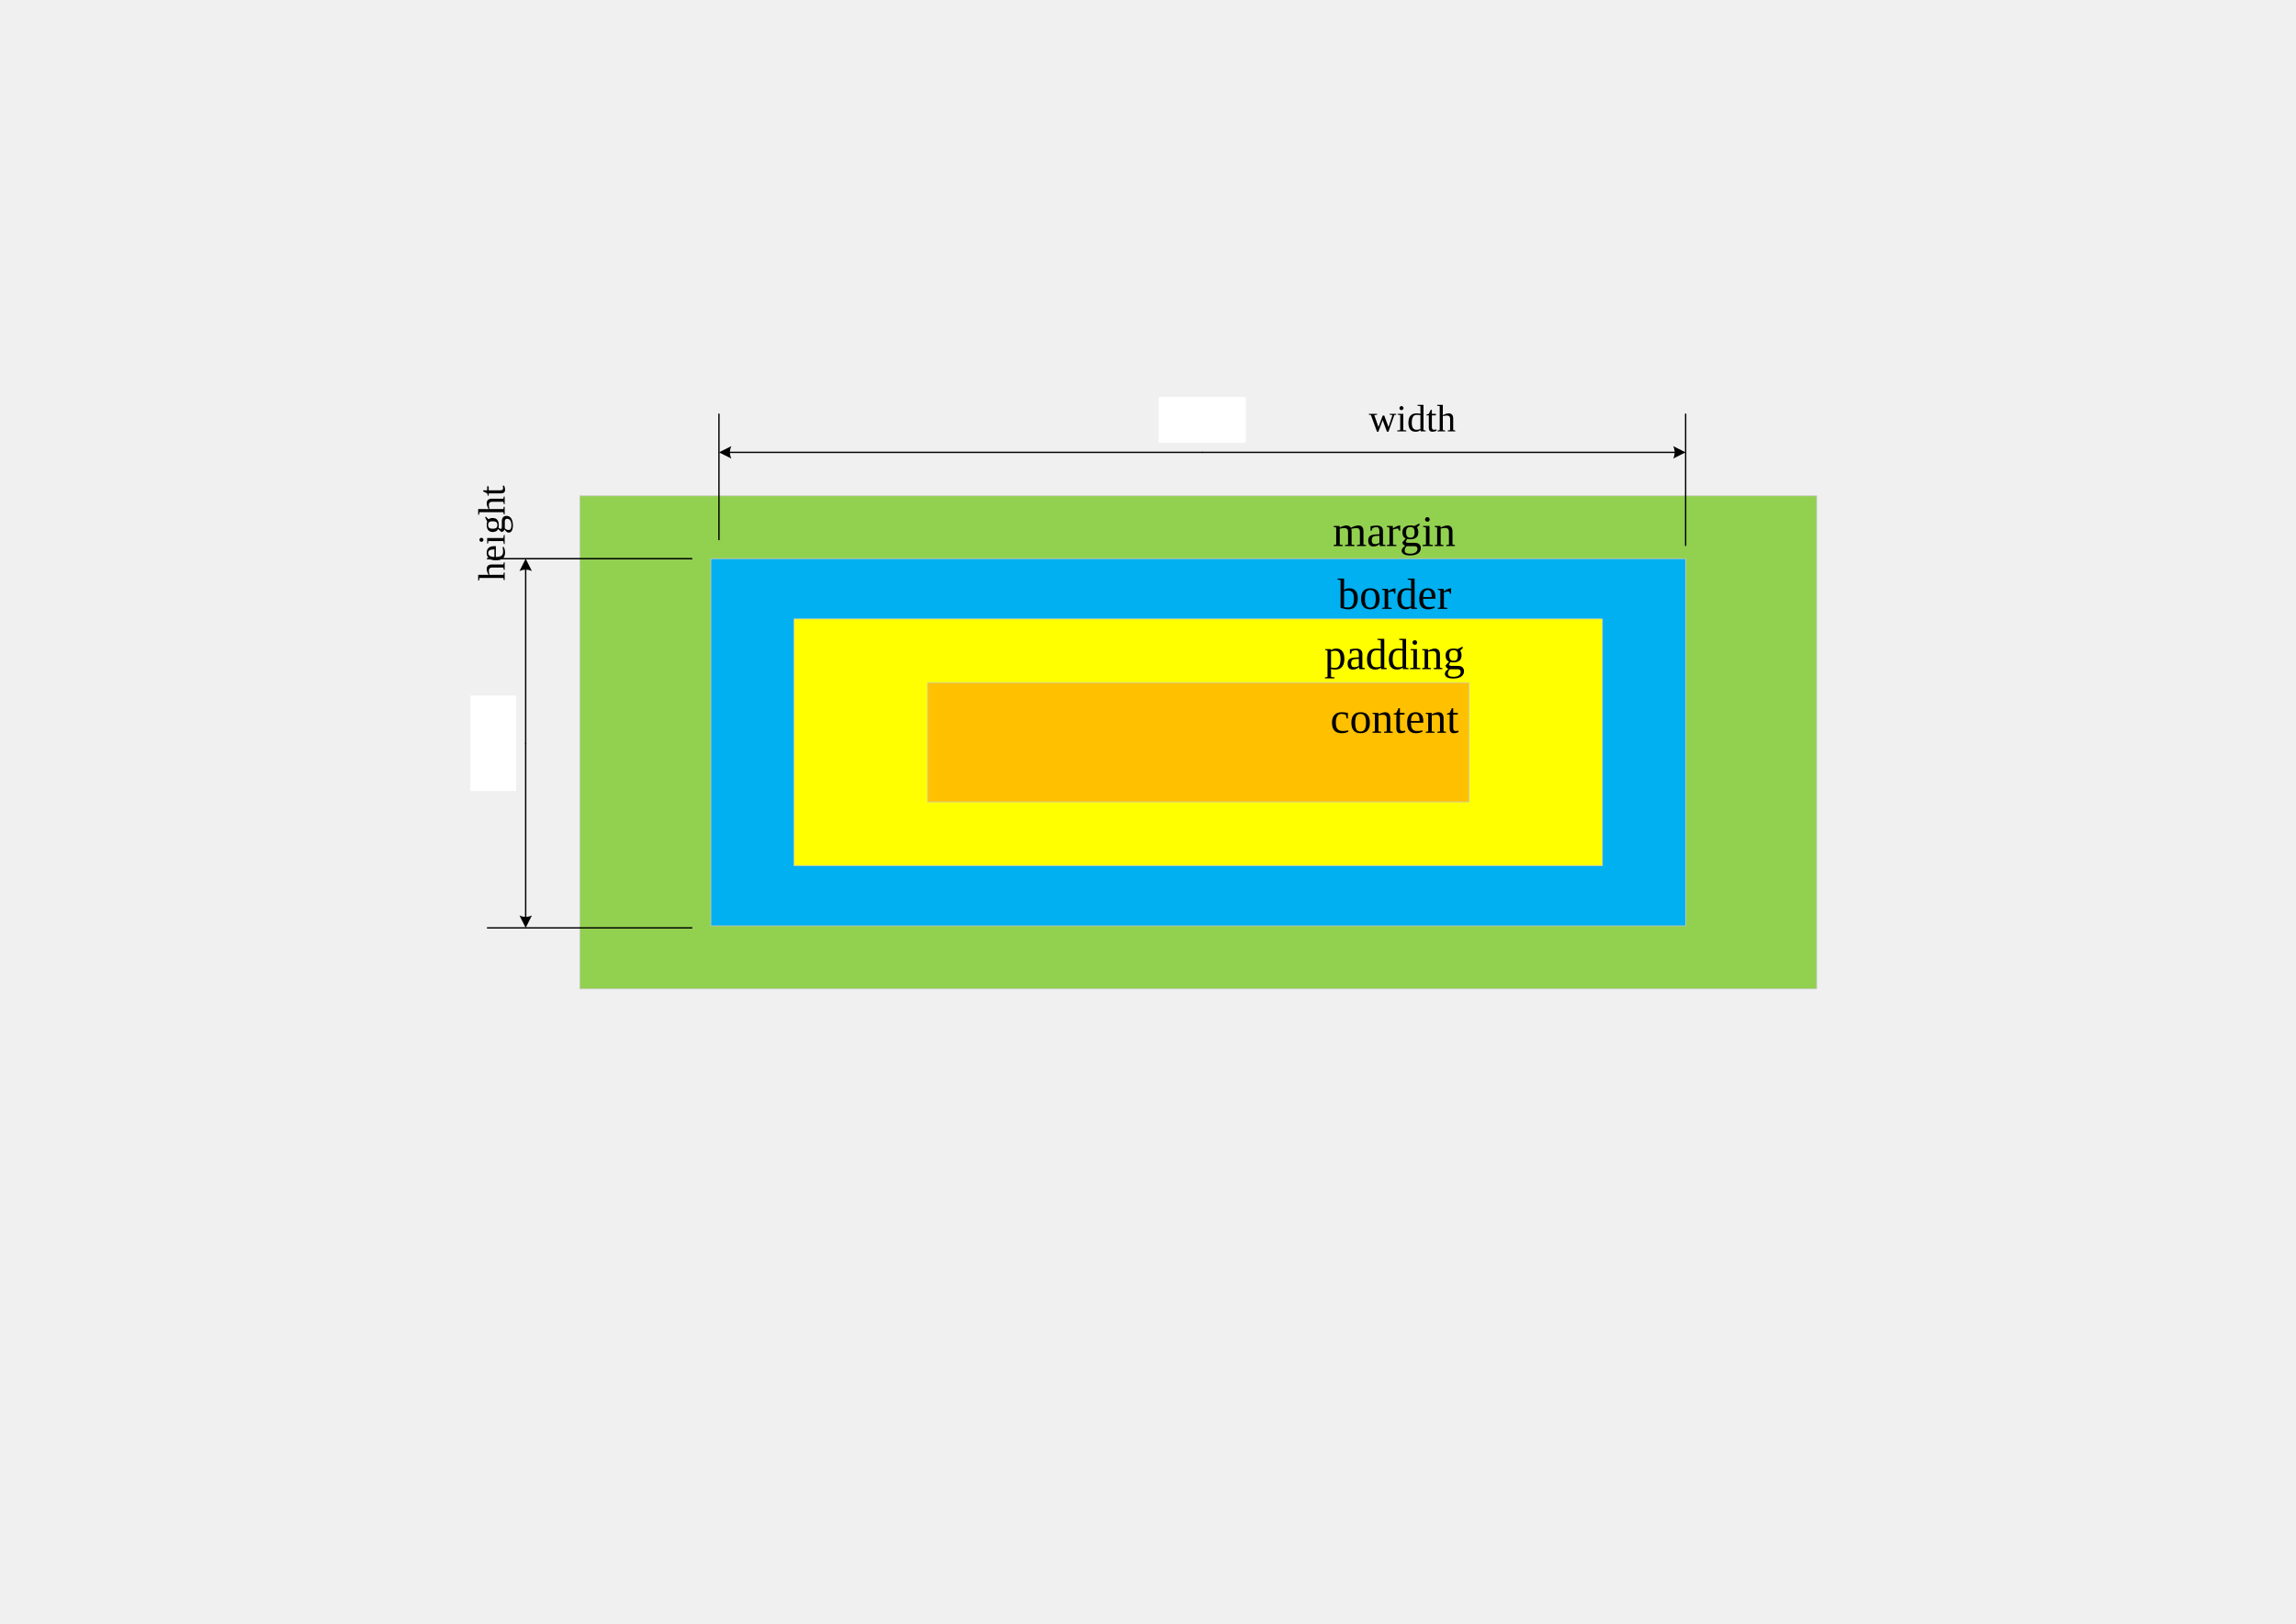
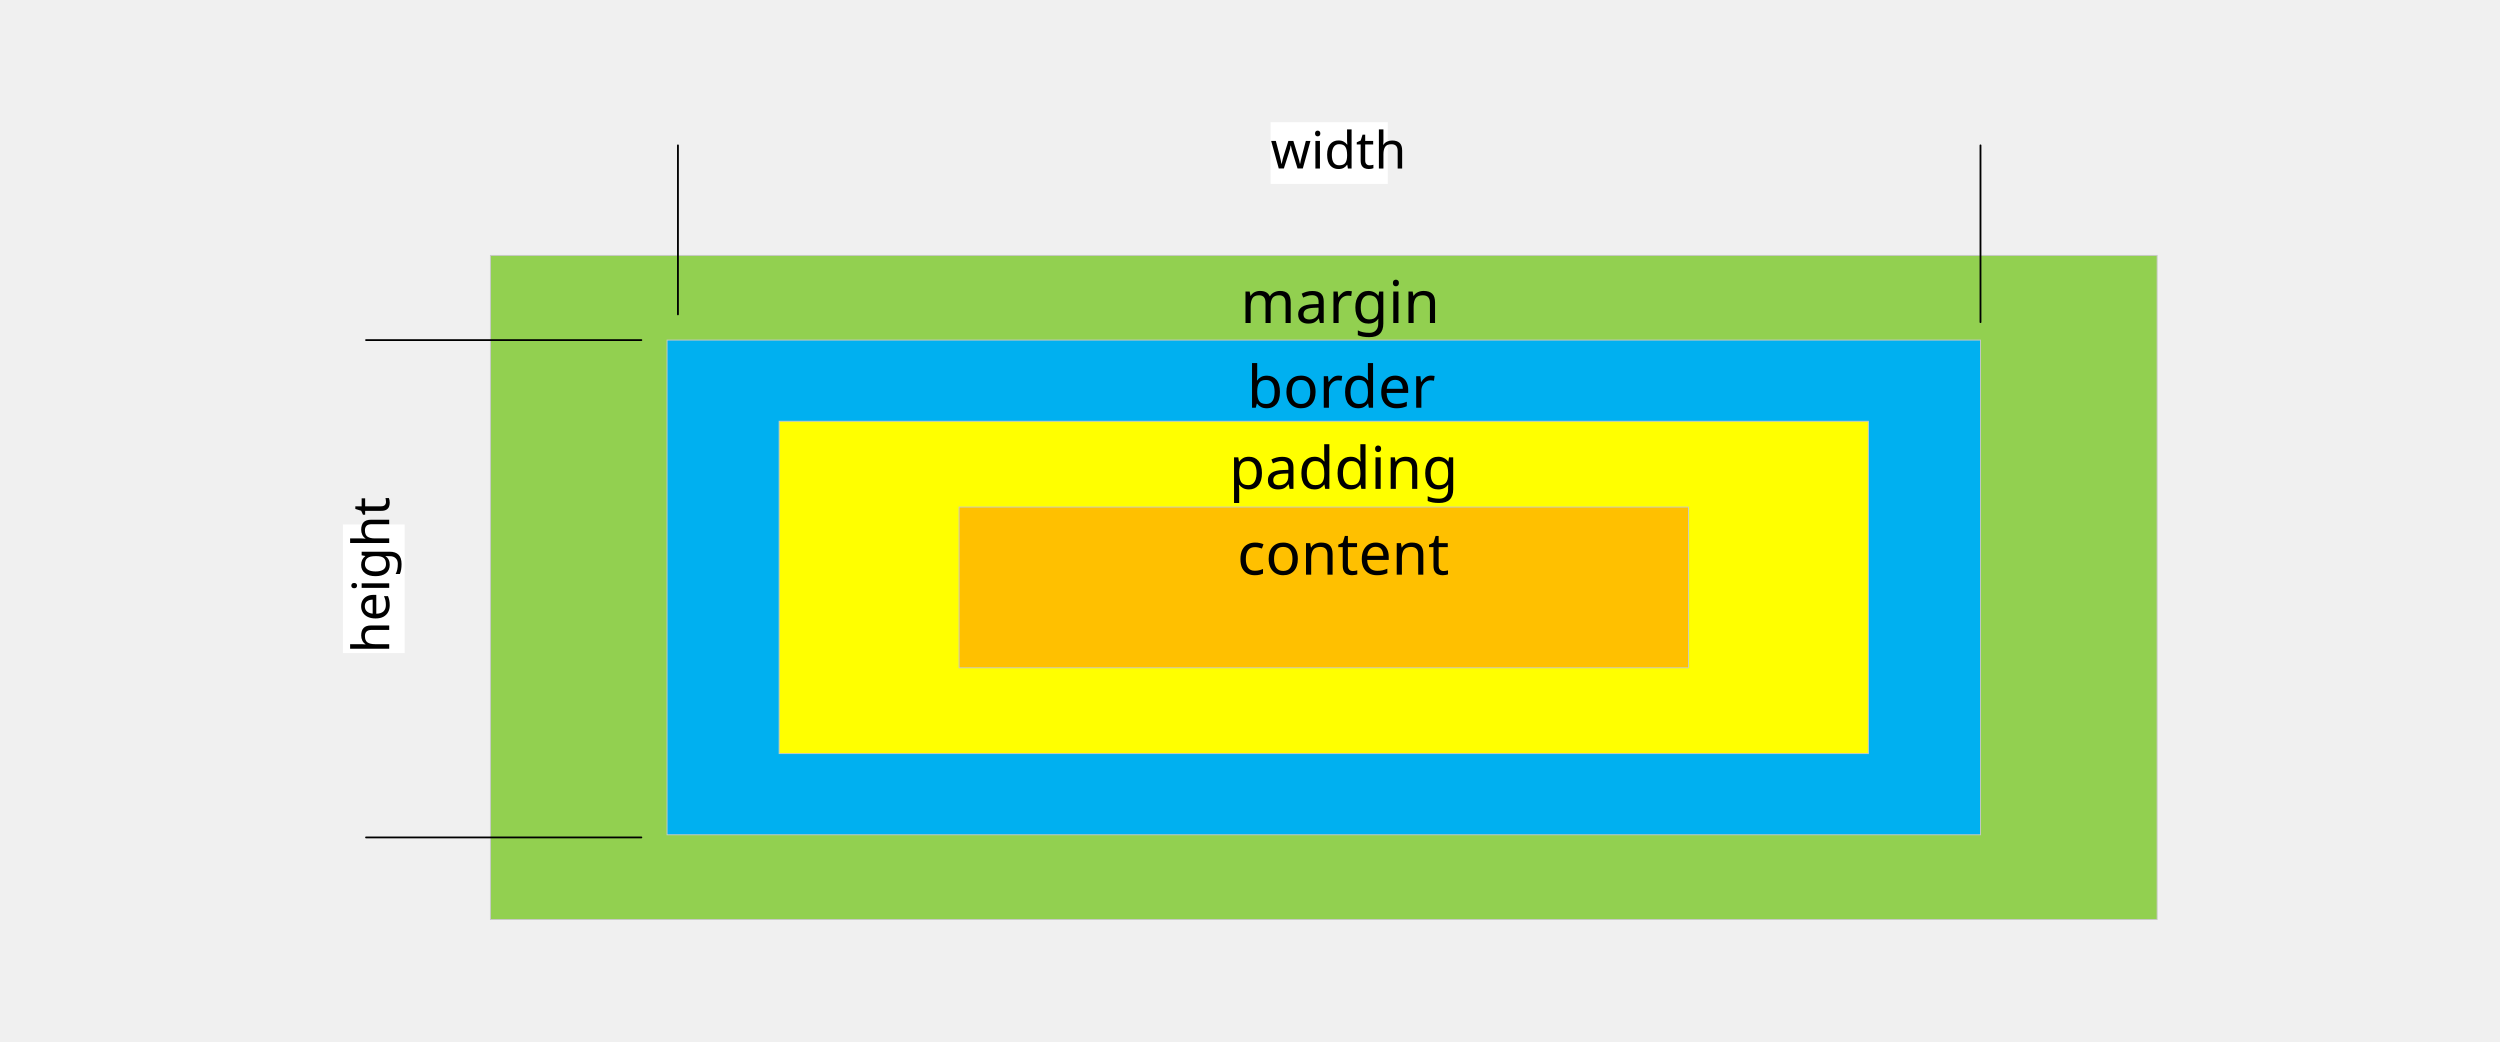
- <svg xmlns="http://www.w3.org/2000/svg" xmlns:ns1="http://schemas.microsoft.com/visio/2003/SVGExtensions/" xmlns:xlink="http://www.w3.org/1999/xlink" width="11.693in" height="8.268in" viewBox="0 0 841.89 595.276" xml:space="preserve" color-interpolation-filters="sRGB" class="st12">
-   <ns1:documentProperties ns1:langID="2052" ns1:metric="true" ns1:viewMarkup="false">
+ <svg xmlns="http://www.w3.org/2000/svg" xmlns:ns1="http://schemas.microsoft.com/visio/2003/SVGExtensions/" version="1.1" id="图层_1" x="0px" y="0px" width="680.314px" height="283.465px" viewBox="80.787 155.906 680.314 283.465" enable-background="new 80.787 155.906 680.314 283.465" xml:space="preserve">
+   <ns1:documentProperties ns1:viewMarkup="false" ns1:metric="true" ns1:langID="2052">
    <ns1:userDefs>
-       <ns1:ud ns1:nameU="msvSubprocessMaster" ns1:prompt="" ns1:val="VT4(Rectangle)" />
-       <ns1:ud ns1:nameU="msvNoAutoConnect" ns1:val="VT0(1):26" />
+       <ns1:ud ns1:val="VT4(Rectangle)" ns1:prompt="" ns1:nameU="msvSubprocessMaster" />
+       <ns1:ud ns1:val="VT0(1):26" ns1:nameU="msvNoAutoConnect" />
    </ns1:userDefs>
  </ns1:documentProperties>
-   <style type="text/css">
- 	
- 		.st1 {fill:#92d050;stroke:#c7c8c8;stroke-width:0.25}
- 		.st2 {fill:#000000;font-family:Times New Roman;font-size:1.333em}
- 		.st3 {fill:#00b0f0;stroke:#c7c8c8;stroke-width:0.25}
- 		.st4 {fill:#ffff00;stroke:#c7c8c8;stroke-width:0.25}
- 		.st5 {fill:#ffc000;stroke:#c7c8c8;stroke-width:0.25}
- 		.st6 {fill:#000000;fill-opacity:1;stroke:#000000;stroke-opacity:1;stroke-width:0.217}
- 		.st7 {fill:#4672c4}
- 		.st8 {stroke:#000000;stroke-linecap:round;stroke-linejoin:round;stroke-width:0.5}
- 		.st9 {marker-end:url(#mrkr5-17);stroke:#000000;stroke-linecap:round;stroke-linejoin:round;stroke-width:0.5}
- 		.st10 {fill:#ffffff;stroke:none;stroke-linecap:butt;stroke-width:7.2}
- 		.st11 {fill:#000000;font-family:Times New Roman;font-size:1.167em}
- 		.st12 {fill:none;fill-rule:evenodd;font-size:12px;overflow:visible;stroke-linecap:square;stroke-miterlimit:3}
- 	
- 	</style>
-   <defs id="Markers">
-     <g id="lend5">
-       <path d="M 2 1 L 0 0 L 1.981 -0.993 C 1.672 -0.365 1.673 0.373 1.985 1 " style="stroke:none" />
-     </g>
-     <marker id="mrkr5-17" class="st6" ns1:arrowType="5" ns1:arrowSize="1" ns1:setback="8.05" refX="-8.05" orient="auto" markerUnits="strokeWidth" overflow="visible">
-       <use xlink:href="#lend5" transform="scale(-4.6,-4.6) " />
-     </marker>
-   </defs>
-   <g ns1:mID="0" ns1:index="1" ns1:groupContext="foregroundPage">
+   <g>
    <ns1:userDefs>
-       <ns1:ud ns1:nameU="msvThemeOrder" ns1:val="VT0(0):26" />
-       <ns1:ud ns1:nameU="LPrec" ns1:val="VT0(2):26" />
-       <ns1:ud ns1:nameU="LUnits" ns1:val="VT0(0):26" />
-       <ns1:ud ns1:nameU="ShowUnits" ns1:val="VT0(0):26" />
+       <ns1:ud ns1:val="VT0(0):26" ns1:nameU="msvThemeOrder" />
+       <ns1:ud ns1:val="VT0(2):26" ns1:nameU="LPrec" />
+       <ns1:ud ns1:val="VT0(0):26" ns1:nameU="LUnits" />
+       <ns1:ud ns1:val="VT0(0):26" ns1:nameU="ShowUnits" />
    </ns1:userDefs>
-     <ns1:pageProperties ns1:drawingScale="0.0393701" ns1:pageScale="0.0393701" ns1:drawingUnits="24" ns1:shadowOffsetX="8.50394" ns1:shadowOffsetY="-8.50394" />
-     <ns1:layer ns1:name="尺寸" ns1:index="0" />
-     <g id="shape1-1" ns1:mID="1" ns1:groupContext="shape" transform="translate(212.598,-232.795)">
-       <ns1:userDefs>
-         <ns1:ud ns1:nameU="visVersion" ns1:val="VT0(15):26" />
-       </ns1:userDefs>
-       <ns1:textBlock ns1:margins="rect(4,4,4,4)" ns1:tabSpace="42.5197" ns1:verticalAlign="0" />
-       <ns1:textRect cx="226.772" cy="504.921" width="453.55" height="180.709" />
-       <rect x="0" y="414.567" width="453.543" height="180.709" class="st1" />
-       <text x="204.11" y="432.97" class="st2" ns1:langID="2052">
-         <ns1:paragraph ns1:horizAlign="1" />
-         <ns1:tabList />margin</text>
-     </g>
-     <g id="shape2-4" ns1:mID="2" ns1:groupContext="shape" transform="translate(260.66,-255.839)">
-       <ns1:userDefs>
-         <ns1:ud ns1:nameU="visVersion" ns1:val="VT0(15):26" />
-       </ns1:userDefs>
-       <ns1:textBlock ns1:margins="rect(4,4,4,4)" ns1:tabSpace="42.5197" ns1:verticalAlign="0" />
-       <ns1:textRect cx="178.71" cy="527.965" width="357.43" height="134.621" />
-       <rect x="0" y="460.655" width="357.42" height="134.621" class="st3" />
-       <text x="157.83" y="479.06" class="st2" ns1:langID="2052">
-         <ns1:paragraph ns1:horizAlign="1" />
-         <ns1:tabList />border</text>
-     </g>
-     <g id="shape3-7" ns1:mID="3" ns1:groupContext="shape" transform="translate(291.164,-277.929)">
-       <ns1:userDefs>
-         <ns1:ud ns1:nameU="visVersion" ns1:val="VT0(15):26" />
-       </ns1:userDefs>
-       <ns1:textBlock ns1:margins="rect(4,4,4,4)" ns1:tabSpace="42.5197" ns1:verticalAlign="0" />
-       <ns1:textRect cx="148.206" cy="550.055" width="296.42" height="90.442" />
-       <rect x="0" y="504.834" width="296.412" height="90.442" class="st4" />
-       <text x="122.43" y="523.23" class="st2" ns1:langID="2052">
-         <ns1:paragraph ns1:horizAlign="1" />
-         <ns1:tabList />padding</text>
-     </g>
-     <g id="shape4-10" ns1:mID="4" ns1:groupContext="shape" transform="translate(340.13,-301.279)">
-       <ns1:userDefs>
-         <ns1:ud ns1:nameU="visVersion" ns1:val="VT0(15):26" />
-       </ns1:userDefs>
-       <ns1:textBlock ns1:margins="rect(4,4,4,4)" ns1:tabSpace="42.5197" ns1:verticalAlign="0" />
-       <ns1:textRect cx="99.24" cy="573.405" width="198.49" height="43.741" />
-       <rect x="0" y="551.534" width="198.481" height="43.741" class="st5" />
-       <text x="75.69" y="569.93" class="st2" ns1:langID="2052">
-         <ns1:paragraph ns1:horizAlign="1" />
-         <ns1:tabList />content</text>
-     </g>
-     <g id="group5-13" transform="translate(-334.616,340.157) rotate(-90)" ns1:mID="5" ns1:groupContext="group" ns1:layerMember="0">
+     <ns1:pageProperties ns1:shadowOffsetY="-8.50394" ns1:shadowOffsetX="8.50394" ns1:drawingUnits="24" ns1:pageScale="0.0393701" ns1:drawingScale="0.0393701">
+ 		</ns1:pageProperties>
+     <ns1:layer ns1:index="0" ns1:name="尺寸" />
+     <g id="shape1-1" transform="translate(212.598,-232.795)">
+       <ns1:userDefs>
+         <ns1:ud ns1:val="VT0(15):26" ns1:nameU="visVersion" />
+       </ns1:userDefs>
+       <ns1:textBlock ns1:verticalAlign="0" ns1:tabSpace="42.5197" ns1:margins="rect(4,4,4,4)" />
+       <ns1:textRect height="180.709" width="453.55" cy="504.921" cx="226.772" />
+       <rect x="1.647" y="458.202" fill="#92D050" stroke="#C7C8C8" stroke-width="0.25" stroke-linecap="square" stroke-miterlimit="3" width="453.543" height="180.708" />
+       <text transform="matrix(1 0 0 1 205.7575 476.6043)" enable-background="new    " font-family="'TimesNewRomanPSMT'" font-size="16">margin<ns1:paragraph ns1:horizAlign="1" />
+         <ns1:tabList />
+       </text>
+     </g>
+     <g id="shape2-4" transform="translate(260.66,-255.839)">
+       <ns1:userDefs>
+         <ns1:ud ns1:val="VT0(15):26" ns1:nameU="visVersion" />
+       </ns1:userDefs>
+       <ns1:textBlock ns1:verticalAlign="0" ns1:tabSpace="42.5197" ns1:margins="rect(4,4,4,4)" />
+       <ns1:textRect height="134.621" width="357.43" cy="527.965" cx="178.71" />
+       <rect x="1.648" y="504.29" fill="#00B0F0" stroke="#C7C8C8" stroke-width="0.25" stroke-linecap="square" stroke-miterlimit="3" width="357.42" height="134.621" />
+       <text transform="matrix(1 0 0 1 159.4777 522.6942)" enable-background="new    " font-family="'TimesNewRomanPSMT'" font-size="16">border<ns1:paragraph ns1:horizAlign="1" />
+         <ns1:tabList />
+       </text>
+     </g>
+     <g id="shape3-7" transform="translate(291.164,-277.929)">
+       <ns1:userDefs>
+         <ns1:ud ns1:val="VT0(15):26" ns1:nameU="visVersion" />
+       </ns1:userDefs>
+       <ns1:textBlock ns1:verticalAlign="0" ns1:tabSpace="42.5197" ns1:margins="rect(4,4,4,4)" />
+       <ns1:textRect height="90.442" width="296.42" cy="550.055" cx="148.206" />
+       <rect x="1.648" y="548.469" fill="#FFFF00" stroke="#C7C8C8" stroke-width="0.25" stroke-linecap="square" stroke-miterlimit="3" width="296.412" height="90.441" />
+       <text transform="matrix(1 0 0 1 124.0772 566.8643)" enable-background="new    " font-family="'TimesNewRomanPSMT'" font-size="16">padding<ns1:paragraph ns1:horizAlign="1" />
+         <ns1:tabList />
+       </text>
+     </g>
+     <g id="shape4-10" transform="translate(340.13,-301.279)">
+       <ns1:userDefs>
+         <ns1:ud ns1:val="VT0(15):26" ns1:nameU="visVersion" />
+       </ns1:userDefs>
+       <ns1:textBlock ns1:verticalAlign="0" ns1:tabSpace="42.5197" ns1:margins="rect(4,4,4,4)" />
+       <ns1:textRect height="43.741" width="198.49" cy="573.405" cx="99.24" />
+       <rect x="1.647" y="595.168" fill="#FFC000" stroke="#C7C8C8" stroke-width="0.25" stroke-linecap="square" stroke-miterlimit="3" width="198.481" height="43.741" />
+       <text transform="matrix(1 0 0 1 77.3373 613.5654)" enable-background="new    " font-family="'TimesNewRomanPSMT'" font-size="16">content<ns1:paragraph ns1:horizAlign="1" />
+         <ns1:tabList />
+       </text>
+     </g>
+     <g id="group5-13" transform="translate(-334.616,340.157) rotate(-90)">
      <ns1:custProps>
-         <ns1:cp ns1:nameU="LPrec" ns1:lbl="精度" ns1:type="1" ns1:format="0;0.0;0.00;0.000;0.0000" ns1:invis="false" ns1:langID="2052" ns1:val="VT4(0.00)" />
-         <ns1:cp ns1:nameU="LUnits" ns1:lbl="单位" ns1:type="1" ns1:format="使用绘图页的单位;英尺-英寸(1'-0&quot;);英尺(1.00');英寸;英尺(1.00ft);英里;毫米;厘米;米;千米" ns1:invis="false" ns1:langID="2052" ns1:val="VT4(使用绘图页的单位)" />
-         <ns1:cp ns1:nameU="ShowUnits" ns1:lbl="单位显示" ns1:type="1" ns1:format="不显示单位;显示单位" ns1:invis="false" ns1:langID="2052" ns1:val="VT4(不显示单位)" />
-         <ns1:cp ns1:nameU="Extensions" ns1:lbl="延长线" ns1:type="1" ns1:format="&#10;    两者;End only;Begin only;Neither" ns1:invis="true" ns1:langID="2052" ns1:val="VT4(两者)" />
-         <ns1:cp ns1:nameU="Angle" ns1:lbl="角度" ns1:type="2" ns1:invis="false" ns1:langID="2052" ns1:val="VT0(1.5707963267949):37" />
-         <ns1:cp ns1:nameU="Angle" ns1:lbl="" ns1:prompt="" ns1:type="0" ns1:format="" ns1:sortKey="" ns1:invis="false" ns1:ask="false" ns1:langID="0" ns1:cal="0" ns1:val="VT0(1.5707963267949):32" />
+         <ns1:cp ns1:invis="false" ns1:type="1" ns1:format="0;0.0;0.00;0.000;0.0000" ns1:lbl="精度" ns1:val="VT4(0.00)" ns1:nameU="LPrec" ns1:langID="2052">
+ 				</ns1:cp>
+         <ns1:cp ns1:invis="false" ns1:type="1" ns1:format="使用绘图页的单位;英尺-英寸(1'-0&quot;);英尺(1.00');英寸;英尺(1.00ft);英里;毫米;厘米;米;千米" ns1:lbl="单位" ns1:val="VT4(使用绘图页的单位)" ns1:nameU="LUnits" ns1:langID="2052">
+ 				</ns1:cp>
+         <ns1:cp ns1:invis="false" ns1:type="1" ns1:format="不显示单位;显示单位" ns1:lbl="单位显示" ns1:val="VT4(不显示单位)" ns1:nameU="ShowUnits" ns1:langID="2052">
+ 				</ns1:cp>
+         <ns1:cp ns1:invis="true" ns1:type="1" ns1:format="     两者;End only;Begin only;Neither" ns1:lbl="延长线" ns1:val="VT4(两者)" ns1:nameU="Extensions" ns1:langID="2052" />
+         <ns1:cp ns1:invis="false" ns1:type="2" ns1:lbl="角度" ns1:val="VT0(1.5707963267949):37" ns1:nameU="Angle" ns1:langID="2052" />
+         <ns1:cp ns1:sortKey="" ns1:ask="false" ns1:invis="false" ns1:cal="0" ns1:type="0" ns1:format="" ns1:lbl="" ns1:val="VT0(1.5707963267949):32" ns1:prompt="" ns1:nameU="Angle" ns1:langID="0">
+ 				</ns1:cp>
      </ns1:custProps>
      <ns1:userDefs>
-         <ns1:ud ns1:nameU="AntiScale" ns1:val="VT0(1):26" />
-         <ns1:ud ns1:nameU="LUnitsFactor" ns1:val="VT0(0):24" />
-         <ns1:ud ns1:nameU="FormatString" ns1:val="VT4(0.00)" />
-         <ns1:ud ns1:nameU="LengthText" ns1:val="VT4(25.00)" />
-         <ns1:ud ns1:nameU="Length" ns1:val="VT0(0.98425196850394):24" />
-         <ns1:ud ns1:nameU="LPFString" ns1:prompt="Linear Precision Formatting String" ns1:val="VT4(0.00)" />
-         <ns1:ud ns1:nameU="LPrec" ns1:val="VT0(2):26" />
-         <ns1:ud ns1:nameU="LPrecInd" ns1:val="VT0(2):26" />
-         <ns1:ud ns1:nameU="LPrecVal" ns1:val="VT4(0.00)" />
-         <ns1:ud ns1:nameU="LUnits" ns1:val="VT0(0):26" />
-         <ns1:ud ns1:nameU="LUnitsInd" ns1:prompt="0=Dwg, 1=Arch, 2=Dec Ft, 3+ = other" ns1:val="VT0(0):26" />
-         <ns1:ud ns1:nameU="LUnitsVal" ns1:val="VT4(使用绘图页的单位)" />
-         <ns1:ud ns1:nameU="ShowUnits" ns1:val="VT0(0):26" />
-         <ns1:ud ns1:nameU="ShowUnitsInd" ns1:val="VT0(0):26" />
-         <ns1:ud ns1:nameU="ShowUnitsVal" ns1:val="VT4(不显示单位)" />
-         <ns1:ud ns1:nameU="FeetInch" ns1:val="VT0(0):26" />
-         <ns1:ud ns1:nameU="Feet" ns1:val="VT0(0):26" />
-         <ns1:ud ns1:nameU="Inch" ns1:val="VT0(0):26" />
-         <ns1:ud ns1:nameU="InchPrec" ns1:val="VT0(16):26" />
-         <ns1:ud ns1:nameU="Length2" ns1:val="VT0(0.49212598425197):24" />
-         <ns1:ud ns1:nameU="Length3" ns1:val="VT0(0.49212598425197):24" />
-         <ns1:ud ns1:nameU="Length4" ns1:val="VT0(0.49212598425197):24" />
-         <ns1:ud ns1:nameU="LengthText2" ns1:val="VT4(12.50)" />
-         <ns1:ud ns1:nameU="LengthText3" ns1:val="VT4(12.50)" />
-         <ns1:ud ns1:nameU="LengthText4" ns1:val="VT4(12.50)" />
-         <ns1:ud ns1:nameU="FeetInch2" ns1:val="VT0(0):26" />
-         <ns1:ud ns1:nameU="FeetInch3" ns1:val="VT0(0):26" />
-         <ns1:ud ns1:nameU="FeetInch4" ns1:val="VT0(0):26" />
-         <ns1:ud ns1:nameU="Feet2" ns1:val="VT0(0):26" />
-         <ns1:ud ns1:nameU="Feet3" ns1:val="VT0(0):26" />
-         <ns1:ud ns1:nameU="Feet4" ns1:val="VT0(0):26" />
-         <ns1:ud ns1:nameU="Inch2" ns1:val="VT0(0):26" />
-         <ns1:ud ns1:nameU="Inch3" ns1:val="VT0(0):26" />
-         <ns1:ud ns1:nameU="Inch4" ns1:val="VT0(0):26" />
-         <ns1:ud ns1:nameU="LocEndX" ns1:val="VT0(0.98425196850394):1" />
-         <ns1:ud ns1:nameU="LocEndY" ns1:val="VT0(-3.4364973807511E-15):1" />
-         <ns1:ud ns1:nameU="TextAng" ns1:val="VT0(0):37" />
-         <ns1:ud ns1:nameU="visObjectType" ns1:val="VT0(105):26" />
-         <ns1:ud ns1:nameU="DrawingUnitFactor" ns1:val="VT0(0):24" />
-         <ns1:ud ns1:nameU="visVersion" ns1:val="VT0(15):26" />
-         <ns1:ud ns1:nameU="visLocalFormat" ns1:val="VT4(0.0)" />
-         <ns1:ud ns1:nameU="LengthText" ns1:prompt="" ns1:val="VT4(47.75)" />
-         <ns1:ud ns1:nameU="Length" ns1:prompt="" ns1:val="VT0(1.8797480234079):24" />
-         <ns1:ud ns1:nameU="Length2" ns1:prompt="" ns1:val="VT0(0.93987401170393):24" />
-         <ns1:ud ns1:nameU="Length3" ns1:prompt="" ns1:val="VT0(0.93987401170393):24" />
-         <ns1:ud ns1:nameU="Length4" ns1:prompt="" ns1:val="VT0(0.93987401170393):24" />
-         <ns1:ud ns1:nameU="LengthText2" ns1:prompt="" ns1:val="VT4(23.87)" />
-         <ns1:ud ns1:nameU="LengthText3" ns1:prompt="" ns1:val="VT4(23.87)" />
-         <ns1:ud ns1:nameU="LengthText4" ns1:prompt="" ns1:val="VT4(23.87)" />
-         <ns1:ud ns1:nameU="LocEndX" ns1:prompt="" ns1:val="VT0(1.8797480234079):1" />
-       </ns1:userDefs>
-       <g id="shape6-14" ns1:mID="6" ns1:groupContext="shape" ns1:layerMember="0">
-         <ns1:textBlock ns1:margins="rect(0,0,0,0)" ns1:tabSpace="42.5197" />
-         <ns1:textRect cx="33.836" cy="497.47" width="35.01" height="16.803" />
-       </g>
-       <g id="shape7-18" ns1:mID="7" ns1:groupContext="shape" ns1:layerMember="0">
-         <ns1:textBlock ns1:margins="rect(0,0,0,0)" ns1:tabSpace="42.5197" />
-         <ns1:textRect cx="33.836" cy="479.47" width="35.01" height="16.803" />
-       </g>
-       <g id="shape8-21" ns1:mID="8" ns1:groupContext="shape" ns1:layerMember="0">
-         <ns1:textBlock ns1:margins="rect(0,0,0,0)" ns1:tabSpace="42.5197" />
-         <ns1:textRect cx="33.836" cy="461.47" width="35.01" height="16.803" />
-       </g>
-       <g id="shape9-24" ns1:mID="9" ns1:groupContext="shape" ns1:layerMember="0">
-         <ns1:textBlock ns1:margins="rect(0,0,0,0)" ns1:tabSpace="42.5197" />
-         <ns1:textRect cx="67.671" cy="515.47" width="38.5" height="16.803" />
-         <path d="M0 513.37 L0 588.28 L0 513.37 ZM135.34 513.37 L135.34 588.28 L135.34 513.37 Z" class="st7" />
-         <path d="M0 513.37 L0 588.28 L0 513.37" class="st8" />
-         <path d="M135.34 513.37 L135.34 588.28 L135.34 513.37" class="st8" />
-         <path d="M67.67 527.37 L4.02 527.37" class="st9" />
-         <path d="M67.67 527.37 L131.32 527.37" class="st9" />
-         <rect ns1:rectContext="textBkgnd" x="50.174" y="507.07" width="34.993" height="16.8" class="st10" />
-         <text x="50.17" y="519.67" class="st11" ns1:langID="2052">
-           <ns1:paragraph ns1:horizAlign="1" />
-           <ns1:tabList />height</text>
-       </g>
-     </g>
-     <g id="group10-36" transform="translate(263.622,-390.46)" ns1:mID="10" ns1:groupContext="group" ns1:layerMember="0">
+         <ns1:ud ns1:val="VT0(1):26" ns1:nameU="AntiScale" />
+         <ns1:ud ns1:val="VT0(0):24" ns1:nameU="LUnitsFactor" />
+         <ns1:ud ns1:val="VT4(0.00)" ns1:nameU="FormatString" />
+         <ns1:ud ns1:val="VT4(25.00)" ns1:nameU="LengthText" />
+         <ns1:ud ns1:val="VT0(0.98425196850394):24" ns1:nameU="Length" />
+         <ns1:ud ns1:val="VT4(0.00)" ns1:prompt="Linear Precision Formatting String" ns1:nameU="LPFString" />
+         <ns1:ud ns1:val="VT0(2):26" ns1:nameU="LPrec" />
+         <ns1:ud ns1:val="VT0(2):26" ns1:nameU="LPrecInd" />
+         <ns1:ud ns1:val="VT4(0.00)" ns1:nameU="LPrecVal" />
+         <ns1:ud ns1:val="VT0(0):26" ns1:nameU="LUnits" />
+         <ns1:ud ns1:val="VT0(0):26" ns1:prompt="0=Dwg, 1=Arch, 2=Dec Ft, 3+ = other" ns1:nameU="LUnitsInd" />
+         <ns1:ud ns1:val="VT4(使用绘图页的单位)" ns1:nameU="LUnitsVal" />
+         <ns1:ud ns1:val="VT0(0):26" ns1:nameU="ShowUnits" />
+         <ns1:ud ns1:val="VT0(0):26" ns1:nameU="ShowUnitsInd" />
+         <ns1:ud ns1:val="VT4(不显示单位)" ns1:nameU="ShowUnitsVal" />
+         <ns1:ud ns1:val="VT0(0):26" ns1:nameU="FeetInch" />
+         <ns1:ud ns1:val="VT0(0):26" ns1:nameU="Feet" />
+         <ns1:ud ns1:val="VT0(0):26" ns1:nameU="Inch" />
+         <ns1:ud ns1:val="VT0(16):26" ns1:nameU="InchPrec" />
+         <ns1:ud ns1:val="VT0(0.49212598425197):24" ns1:nameU="Length2" />
+         <ns1:ud ns1:val="VT0(0.49212598425197):24" ns1:nameU="Length3" />
+         <ns1:ud ns1:val="VT0(0.49212598425197):24" ns1:nameU="Length4" />
+         <ns1:ud ns1:val="VT4(12.50)" ns1:nameU="LengthText2" />
+         <ns1:ud ns1:val="VT4(12.50)" ns1:nameU="LengthText3" />
+         <ns1:ud ns1:val="VT4(12.50)" ns1:nameU="LengthText4" />
+         <ns1:ud ns1:val="VT0(0):26" ns1:nameU="FeetInch2" />
+         <ns1:ud ns1:val="VT0(0):26" ns1:nameU="FeetInch3" />
+         <ns1:ud ns1:val="VT0(0):26" ns1:nameU="FeetInch4" />
+         <ns1:ud ns1:val="VT0(0):26" ns1:nameU="Feet2" />
+         <ns1:ud ns1:val="VT0(0):26" ns1:nameU="Feet3" />
+         <ns1:ud ns1:val="VT0(0):26" ns1:nameU="Feet4" />
+         <ns1:ud ns1:val="VT0(0):26" ns1:nameU="Inch2" />
+         <ns1:ud ns1:val="VT0(0):26" ns1:nameU="Inch3" />
+         <ns1:ud ns1:val="VT0(0):26" ns1:nameU="Inch4" />
+         <ns1:ud ns1:val="VT0(0.98425196850394):1" ns1:nameU="LocEndX" />
+         <ns1:ud ns1:val="VT0(-3.4364973807511E-15):1" ns1:nameU="LocEndY" />
+         <ns1:ud ns1:val="VT0(0):37" ns1:nameU="TextAng" />
+         <ns1:ud ns1:val="VT0(105):26" ns1:nameU="visObjectType" />
+         <ns1:ud ns1:val="VT0(0):24" ns1:nameU="DrawingUnitFactor" />
+         <ns1:ud ns1:val="VT0(15):26" ns1:nameU="visVersion" />
+         <ns1:ud ns1:val="VT4(0.0)" ns1:nameU="visLocalFormat" />
+         <ns1:ud ns1:val="VT4(47.75)" ns1:prompt="" ns1:nameU="LengthText" />
+         <ns1:ud ns1:val="VT0(1.8797480234079):24" ns1:prompt="" ns1:nameU="Length" />
+         <ns1:ud ns1:val="VT0(0.93987401170393):24" ns1:prompt="" ns1:nameU="Length2" />
+         <ns1:ud ns1:val="VT0(0.93987401170393):24" ns1:prompt="" ns1:nameU="Length3" />
+         <ns1:ud ns1:val="VT0(0.93987401170393):24" ns1:prompt="" ns1:nameU="Length4" />
+         <ns1:ud ns1:val="VT4(23.87)" ns1:prompt="" ns1:nameU="LengthText2" />
+         <ns1:ud ns1:val="VT4(23.87)" ns1:prompt="" ns1:nameU="LengthText3" />
+         <ns1:ud ns1:val="VT4(23.87)" ns1:prompt="" ns1:nameU="LengthText4" />
+         <ns1:ud ns1:val="VT0(1.8797480234079):1" ns1:prompt="" ns1:nameU="LocEndX" />
+       </ns1:userDefs>
+       <g id="shape6-14">
+         <ns1:textBlock ns1:tabSpace="42.5197" ns1:margins="rect(0,0,0,0)" />
+         <ns1:textRect height="16.803" width="35.01" cy="497.47" cx="33.836" />
+       </g>
+       <g id="shape7-18">
+         <ns1:textBlock ns1:tabSpace="42.5197" ns1:margins="rect(0,0,0,0)" />
+         <ns1:textRect height="16.803" width="35.01" cy="479.47" cx="33.836" />
+       </g>
+       <g id="shape8-21">
+         <ns1:textBlock ns1:tabSpace="42.5197" ns1:margins="rect(0,0,0,0)" />
+         <ns1:textRect height="16.803" width="35.01" cy="461.47" cx="33.836" />
+       </g>
+       <g id="shape9-24">
+         <ns1:textBlock ns1:tabSpace="42.5197" ns1:margins="rect(0,0,0,0)" />
+         <ns1:textRect height="16.803" width="38.5" cy="515.47" cx="67.671" />
+         <path fill="#4672C4" d="M-43.634,515.017v74.91V515.017z M91.705,515.017v74.91V515.017z" />
+         <path fill="none" stroke="#000000" stroke-width="0.5" stroke-linecap="round" stroke-linejoin="round" stroke-miterlimit="3" d="     M-43.634,515.017v74.91V515.017" />
+         <path fill="none" stroke="#000000" stroke-width="0.5" stroke-linecap="round" stroke-linejoin="round" stroke-miterlimit="3" d="     M91.705,515.017v74.91V515.017" />
+         <path fill="none" d="" />
+         <g transform="scale(-4.6,-4.6) ">
+           <g id="lend5">
+             <path d="M-39.04,531.317l-4.6-2.3l4.557-2.285c-0.712,1.446-0.709,3.142,0.008,4.586" />
+           </g>
+         </g>
+         <path d="M-39.614,529.017" />
+         <path fill="none" d="" />
+         <g transform="scale(-4.6,-4.6) ">
+           <g id="lend5_1_">
+             <path d="M87.11,526.718l4.6,2.3l-4.557,2.284c0.712-1.446,0.709-3.142-0.008-4.585" />
+           </g>
+         </g>
+         <path d="M87.686,529.017" />
+         <rect x="15.637" y="499.621" transform="matrix(-2.547107e-006 -1 1 -2.547107e-006 -493.0802 541.1559)" fill="#FFFFFF" width="16.8" height="34.993" />
+         <text transform="matrix(1 0 0 1 6.5347 521.3171)" enable-background="new    " font-family="'TimesNewRomanPSMT'" font-size="14">height<ns1:paragraph ns1:horizAlign="1" />
+           <ns1:tabList />
+         </text>
+       </g>
+     </g>
+     <g id="group10-36" transform="translate(263.622,-390.46)">
      <ns1:custProps>
-         <ns1:cp ns1:nameU="LPrec" ns1:lbl="精度" ns1:type="1" ns1:format="0;0.0;0.00;0.000;0.0000" ns1:invis="false" ns1:langID="2052" ns1:val="VT4(0.00)" />
-         <ns1:cp ns1:nameU="LUnits" ns1:lbl="单位" ns1:type="1" ns1:format="使用绘图页的单位;英尺-英寸(1'-0&quot;);英尺(1.00');英寸;英尺(1.00ft);英里;毫米;厘米;米;千米" ns1:invis="false" ns1:langID="2052" ns1:val="VT4(使用绘图页的单位)" />
-         <ns1:cp ns1:nameU="ShowUnits" ns1:lbl="单位显示" ns1:type="1" ns1:format="不显示单位;显示单位" ns1:invis="false" ns1:langID="2052" ns1:val="VT4(不显示单位)" />
-         <ns1:cp ns1:nameU="Extensions" ns1:lbl="延长线" ns1:type="1" ns1:format="&#10;    两者;End only;Begin only;Neither" ns1:invis="true" ns1:langID="2052" ns1:val="VT4(两者)" />
-         <ns1:cp ns1:nameU="Angle" ns1:lbl="角度" ns1:type="2" ns1:invis="false" ns1:langID="2052" ns1:val="VT0(0):37" />
+         <ns1:cp ns1:invis="false" ns1:type="1" ns1:format="0;0.0;0.00;0.000;0.0000" ns1:lbl="精度" ns1:val="VT4(0.00)" ns1:nameU="LPrec" ns1:langID="2052">
+ 				</ns1:cp>
+         <ns1:cp ns1:invis="false" ns1:type="1" ns1:format="使用绘图页的单位;英尺-英寸(1'-0&quot;);英尺(1.00');英寸;英尺(1.00ft);英里;毫米;厘米;米;千米" ns1:lbl="单位" ns1:val="VT4(使用绘图页的单位)" ns1:nameU="LUnits" ns1:langID="2052">
+ 				</ns1:cp>
+         <ns1:cp ns1:invis="false" ns1:type="1" ns1:format="不显示单位;显示单位" ns1:lbl="单位显示" ns1:val="VT4(不显示单位)" ns1:nameU="ShowUnits" ns1:langID="2052">
+ 				</ns1:cp>
+         <ns1:cp ns1:invis="true" ns1:type="1" ns1:format="     两者;End only;Begin only;Neither" ns1:lbl="延长线" ns1:val="VT4(两者)" ns1:nameU="Extensions" ns1:langID="2052" />
+         <ns1:cp ns1:invis="false" ns1:type="2" ns1:lbl="角度" ns1:val="VT0(0):37" ns1:nameU="Angle" ns1:langID="2052" />
      </ns1:custProps>
      <ns1:userDefs>
-         <ns1:ud ns1:nameU="AntiScale" ns1:val="VT0(1):26" />
-         <ns1:ud ns1:nameU="LUnitsFactor" ns1:val="VT0(0):24" />
-         <ns1:ud ns1:nameU="FormatString" ns1:val="VT4(0.00)" />
-         <ns1:ud ns1:nameU="LengthText" ns1:val="VT4(25.00)" />
-         <ns1:ud ns1:nameU="Length" ns1:val="VT0(0.98425196850394):24" />
-         <ns1:ud ns1:nameU="LPFString" ns1:prompt="Linear Precision Formatting String" ns1:val="VT4(0.00)" />
-         <ns1:ud ns1:nameU="LPrec" ns1:val="VT0(2):26" />
-         <ns1:ud ns1:nameU="LPrecInd" ns1:val="VT0(2):26" />
-         <ns1:ud ns1:nameU="LPrecVal" ns1:val="VT4(0.00)" />
-         <ns1:ud ns1:nameU="LUnits" ns1:val="VT0(0):26" />
-         <ns1:ud ns1:nameU="LUnitsInd" ns1:prompt="0=Dwg, 1=Arch, 2=Dec Ft, 3+ = other" ns1:val="VT0(0):26" />
-         <ns1:ud ns1:nameU="LUnitsVal" ns1:val="VT4(使用绘图页的单位)" />
-         <ns1:ud ns1:nameU="ShowUnits" ns1:val="VT0(0):26" />
-         <ns1:ud ns1:nameU="ShowUnitsInd" ns1:val="VT0(0):26" />
-         <ns1:ud ns1:nameU="ShowUnitsVal" ns1:val="VT4(不显示单位)" />
-         <ns1:ud ns1:nameU="FeetInch" ns1:val="VT0(0):26" />
-         <ns1:ud ns1:nameU="Feet" ns1:val="VT0(0):26" />
-         <ns1:ud ns1:nameU="Inch" ns1:val="VT0(0):26" />
-         <ns1:ud ns1:nameU="InchPrec" ns1:val="VT0(16):26" />
-         <ns1:ud ns1:nameU="Length2" ns1:val="VT0(0.49212598425197):24" />
-         <ns1:ud ns1:nameU="Length3" ns1:val="VT0(0.49212598425197):24" />
-         <ns1:ud ns1:nameU="Length4" ns1:val="VT0(0.49212598425197):24" />
-         <ns1:ud ns1:nameU="LengthText2" ns1:val="VT4(12.50)" />
-         <ns1:ud ns1:nameU="LengthText3" ns1:val="VT4(12.50)" />
-         <ns1:ud ns1:nameU="LengthText4" ns1:val="VT4(12.50)" />
-         <ns1:ud ns1:nameU="FeetInch2" ns1:val="VT0(0):26" />
-         <ns1:ud ns1:nameU="FeetInch3" ns1:val="VT0(0):26" />
-         <ns1:ud ns1:nameU="FeetInch4" ns1:val="VT0(0):26" />
-         <ns1:ud ns1:nameU="Feet2" ns1:val="VT0(0):26" />
-         <ns1:ud ns1:nameU="Feet3" ns1:val="VT0(0):26" />
-         <ns1:ud ns1:nameU="Feet4" ns1:val="VT0(0):26" />
-         <ns1:ud ns1:nameU="Inch2" ns1:val="VT0(0):26" />
-         <ns1:ud ns1:nameU="Inch3" ns1:val="VT0(0):26" />
-         <ns1:ud ns1:nameU="Inch4" ns1:val="VT0(0):26" />
-         <ns1:ud ns1:nameU="LocEndX" ns1:val="VT0(0.98425196850394):1" />
-         <ns1:ud ns1:nameU="LocEndY" ns1:val="VT0(0):1" />
-         <ns1:ud ns1:nameU="TextAng" ns1:val="VT0(0):37" />
-         <ns1:ud ns1:nameU="visObjectType" ns1:val="VT0(105):26" />
-         <ns1:ud ns1:nameU="DrawingUnitFactor" ns1:val="VT0(0):24" />
-         <ns1:ud ns1:nameU="visVersion" ns1:val="VT0(15):26" />
-         <ns1:ud ns1:nameU="visLocalFormat" ns1:val="VT4(0.0)" />
-         <ns1:ud ns1:nameU="LengthText" ns1:prompt="" ns1:val="VT4(125.05)" />
-         <ns1:ud ns1:nameU="Length" ns1:prompt="" ns1:val="VT0(4.9230315577092):24" />
-         <ns1:ud ns1:nameU="Length2" ns1:prompt="" ns1:val="VT0(2.4615157788546):24" />
-         <ns1:ud ns1:nameU="Length3" ns1:prompt="" ns1:val="VT0(2.4615157788546):24" />
-         <ns1:ud ns1:nameU="Length4" ns1:prompt="" ns1:val="VT0(2.4615157788546):24" />
-         <ns1:ud ns1:nameU="LengthText2" ns1:prompt="" ns1:val="VT4(62.52)" />
-         <ns1:ud ns1:nameU="LengthText3" ns1:prompt="" ns1:val="VT4(62.52)" />
-         <ns1:ud ns1:nameU="LengthText4" ns1:prompt="" ns1:val="VT4(62.52)" />
-         <ns1:ud ns1:nameU="LocEndX" ns1:prompt="" ns1:val="VT0(4.9230315577092):1" />
-         <ns1:ud ns1:nameU="LocEndY" ns1:prompt="" ns1:val="VT0(-0.029354258264375):1" />
-       </ns1:userDefs>
-       <g id="shape11-37" ns1:mID="11" ns1:groupContext="shape" ns1:layerMember="0">
-         <ns1:textBlock ns1:margins="rect(0,0,0,0)" ns1:tabSpace="42.5197" />
-         <ns1:textRect cx="88.615" cy="526.385" width="35.01" height="16.803" />
-       </g>
-       <g id="shape12-40" ns1:mID="12" ns1:groupContext="shape" ns1:layerMember="0">
-         <ns1:textBlock ns1:margins="rect(0,0,0,0)" ns1:tabSpace="42.5197" />
-         <ns1:textRect cx="88.615" cy="508.385" width="35.01" height="16.803" />
-       </g>
-       <g id="shape13-43" ns1:mID="13" ns1:groupContext="shape" ns1:layerMember="0">
-         <ns1:textBlock ns1:margins="rect(0,0,0,0)" ns1:tabSpace="42.5197" />
-         <ns1:textRect cx="88.615" cy="490.385" width="35.01" height="16.803" />
-       </g>
-       <g id="shape14-46" ns1:mID="14" ns1:groupContext="shape" ns1:layerMember="0">
-         <ns1:textBlock ns1:margins="rect(0,0,0,0)" ns1:tabSpace="42.5197" />
-         <ns1:textRect cx="177.229" cy="544.385" width="35.4" height="16.803" />
-         <path d="M0 542.29 L0 588.28 L0 542.29 ZM354.46 542.29 L354.46 590.39 L354.46 542.29 Z" class="st7" />
-         <path d="M0 542.29 L0 588.28 L0 542.29" class="st8" />
-         <path d="M354.46 542.29 L354.46 590.39 L354.46 542.29" class="st8" />
-         <path d="M177.23 556.29 L4.03 556.29" class="st9" />
-         <path d="M177.23 556.29 L350.43 556.29" class="st9" />
-         <rect ns1:rectContext="textBkgnd" x="161.284" y="535.985" width="31.89" height="16.8" class="st10" />
-         <text x="161.28" y="548.59" class="st11" ns1:langID="2052">
-           <ns1:paragraph ns1:horizAlign="1" />
-           <ns1:tabList />width</text>
+         <ns1:ud ns1:val="VT0(1):26" ns1:nameU="AntiScale" />
+         <ns1:ud ns1:val="VT0(0):24" ns1:nameU="LUnitsFactor" />
+         <ns1:ud ns1:val="VT4(0.00)" ns1:nameU="FormatString" />
+         <ns1:ud ns1:val="VT4(25.00)" ns1:nameU="LengthText" />
+         <ns1:ud ns1:val="VT0(0.98425196850394):24" ns1:nameU="Length" />
+         <ns1:ud ns1:val="VT4(0.00)" ns1:prompt="Linear Precision Formatting String" ns1:nameU="LPFString" />
+         <ns1:ud ns1:val="VT0(2):26" ns1:nameU="LPrec" />
+         <ns1:ud ns1:val="VT0(2):26" ns1:nameU="LPrecInd" />
+         <ns1:ud ns1:val="VT4(0.00)" ns1:nameU="LPrecVal" />
+         <ns1:ud ns1:val="VT0(0):26" ns1:nameU="LUnits" />
+         <ns1:ud ns1:val="VT0(0):26" ns1:prompt="0=Dwg, 1=Arch, 2=Dec Ft, 3+ = other" ns1:nameU="LUnitsInd" />
+         <ns1:ud ns1:val="VT4(使用绘图页的单位)" ns1:nameU="LUnitsVal" />
+         <ns1:ud ns1:val="VT0(0):26" ns1:nameU="ShowUnits" />
+         <ns1:ud ns1:val="VT0(0):26" ns1:nameU="ShowUnitsInd" />
+         <ns1:ud ns1:val="VT4(不显示单位)" ns1:nameU="ShowUnitsVal" />
+         <ns1:ud ns1:val="VT0(0):26" ns1:nameU="FeetInch" />
+         <ns1:ud ns1:val="VT0(0):26" ns1:nameU="Feet" />
+         <ns1:ud ns1:val="VT0(0):26" ns1:nameU="Inch" />
+         <ns1:ud ns1:val="VT0(16):26" ns1:nameU="InchPrec" />
+         <ns1:ud ns1:val="VT0(0.49212598425197):24" ns1:nameU="Length2" />
+         <ns1:ud ns1:val="VT0(0.49212598425197):24" ns1:nameU="Length3" />
+         <ns1:ud ns1:val="VT0(0.49212598425197):24" ns1:nameU="Length4" />
+         <ns1:ud ns1:val="VT4(12.50)" ns1:nameU="LengthText2" />
+         <ns1:ud ns1:val="VT4(12.50)" ns1:nameU="LengthText3" />
+         <ns1:ud ns1:val="VT4(12.50)" ns1:nameU="LengthText4" />
+         <ns1:ud ns1:val="VT0(0):26" ns1:nameU="FeetInch2" />
+         <ns1:ud ns1:val="VT0(0):26" ns1:nameU="FeetInch3" />
+         <ns1:ud ns1:val="VT0(0):26" ns1:nameU="FeetInch4" />
+         <ns1:ud ns1:val="VT0(0):26" ns1:nameU="Feet2" />
+         <ns1:ud ns1:val="VT0(0):26" ns1:nameU="Feet3" />
+         <ns1:ud ns1:val="VT0(0):26" ns1:nameU="Feet4" />
+         <ns1:ud ns1:val="VT0(0):26" ns1:nameU="Inch2" />
+         <ns1:ud ns1:val="VT0(0):26" ns1:nameU="Inch3" />
+         <ns1:ud ns1:val="VT0(0):26" ns1:nameU="Inch4" />
+         <ns1:ud ns1:val="VT0(0.98425196850394):1" ns1:nameU="LocEndX" />
+         <ns1:ud ns1:val="VT0(0):1" ns1:nameU="LocEndY" />
+         <ns1:ud ns1:val="VT0(0):37" ns1:nameU="TextAng" />
+         <ns1:ud ns1:val="VT0(105):26" ns1:nameU="visObjectType" />
+         <ns1:ud ns1:val="VT0(0):24" ns1:nameU="DrawingUnitFactor" />
+         <ns1:ud ns1:val="VT0(15):26" ns1:nameU="visVersion" />
+         <ns1:ud ns1:val="VT4(0.0)" ns1:nameU="visLocalFormat" />
+         <ns1:ud ns1:val="VT4(125.05)" ns1:prompt="" ns1:nameU="LengthText" />
+         <ns1:ud ns1:val="VT0(4.9230315577092):24" ns1:prompt="" ns1:nameU="Length" />
+         <ns1:ud ns1:val="VT0(2.4615157788546):24" ns1:prompt="" ns1:nameU="Length2" />
+         <ns1:ud ns1:val="VT0(2.4615157788546):24" ns1:prompt="" ns1:nameU="Length3" />
+         <ns1:ud ns1:val="VT0(2.4615157788546):24" ns1:prompt="" ns1:nameU="Length4" />
+         <ns1:ud ns1:val="VT4(62.52)" ns1:prompt="" ns1:nameU="LengthText2" />
+         <ns1:ud ns1:val="VT4(62.52)" ns1:prompt="" ns1:nameU="LengthText3" />
+         <ns1:ud ns1:val="VT4(62.52)" ns1:prompt="" ns1:nameU="LengthText4" />
+         <ns1:ud ns1:val="VT0(4.9230315577092):1" ns1:prompt="" ns1:nameU="LocEndX" />
+         <ns1:ud ns1:val="VT0(-0.029354258264375):1" ns1:prompt="" ns1:nameU="LocEndY" />
+       </ns1:userDefs>
+       <g id="shape11-37">
+         <ns1:textBlock ns1:tabSpace="42.5197" ns1:margins="rect(0,0,0,0)" />
+         <ns1:textRect height="16.803" width="35.01" cy="526.385" cx="88.615" />
+       </g>
+       <g id="shape12-40">
+         <ns1:textBlock ns1:tabSpace="42.5197" ns1:margins="rect(0,0,0,0)" />
+         <ns1:textRect height="16.803" width="35.01" cy="508.385" cx="88.615" />
+       </g>
+       <g id="shape13-43">
+         <ns1:textBlock ns1:tabSpace="42.5197" ns1:margins="rect(0,0,0,0)" />
+         <ns1:textRect height="16.803" width="35.01" cy="490.385" cx="88.615" />
+       </g>
+       <g id="shape14-46">
+         <ns1:textBlock ns1:tabSpace="42.5197" ns1:margins="rect(0,0,0,0)" />
+         <ns1:textRect height="16.803" width="35.4" cy="544.385" cx="177.229" />
+         <path fill="#4672C4" d="M1.648,585.925v45.99V585.925z M356.107,585.925v48.1V585.925z" />
+         <path fill="none" stroke="#000000" stroke-width="0.5" stroke-linecap="round" stroke-linejoin="round" stroke-miterlimit="3" d="     M1.648,585.925v45.99V585.925" />
+         <path fill="none" stroke="#000000" stroke-width="0.5" stroke-linecap="round" stroke-linejoin="round" stroke-miterlimit="3" d="     M356.107,585.925v48.1V585.925" />
+         <path fill="none" d="" />
+         <g transform="scale(-4.6,-4.6) ">
+           <g id="lend5_2_">
+             <path d="M6.252,602.224l-4.6-2.3l4.557-2.285c-0.712,1.447-0.709,3.143,0.008,4.586" />
+           </g>
+         </g>
+         <path d="M5.677,599.925" />
+         <path fill="none" d="" />
+         <g transform="scale(-4.6,-4.6) ">
+           <g id="lend5_3_">
+             <path d="M351.503,597.625l4.6,2.3l-4.557,2.285c0.712-1.446,0.709-3.143-0.008-4.586" />
+           </g>
+         </g>
+         <path d="M352.077,599.925" />
+         <rect x="162.932" y="579.62" fill="#FFFFFF" width="31.89" height="16.8" />
+         <text transform="matrix(1 0 0 1 162.9278 592.2244)" enable-background="new    " font-family="'TimesNewRomanPSMT'" font-size="14">width<ns1:paragraph ns1:horizAlign="1" />
+           <ns1:tabList />
+         </text>
      </g>
    </g>
  </g>
</svg>
